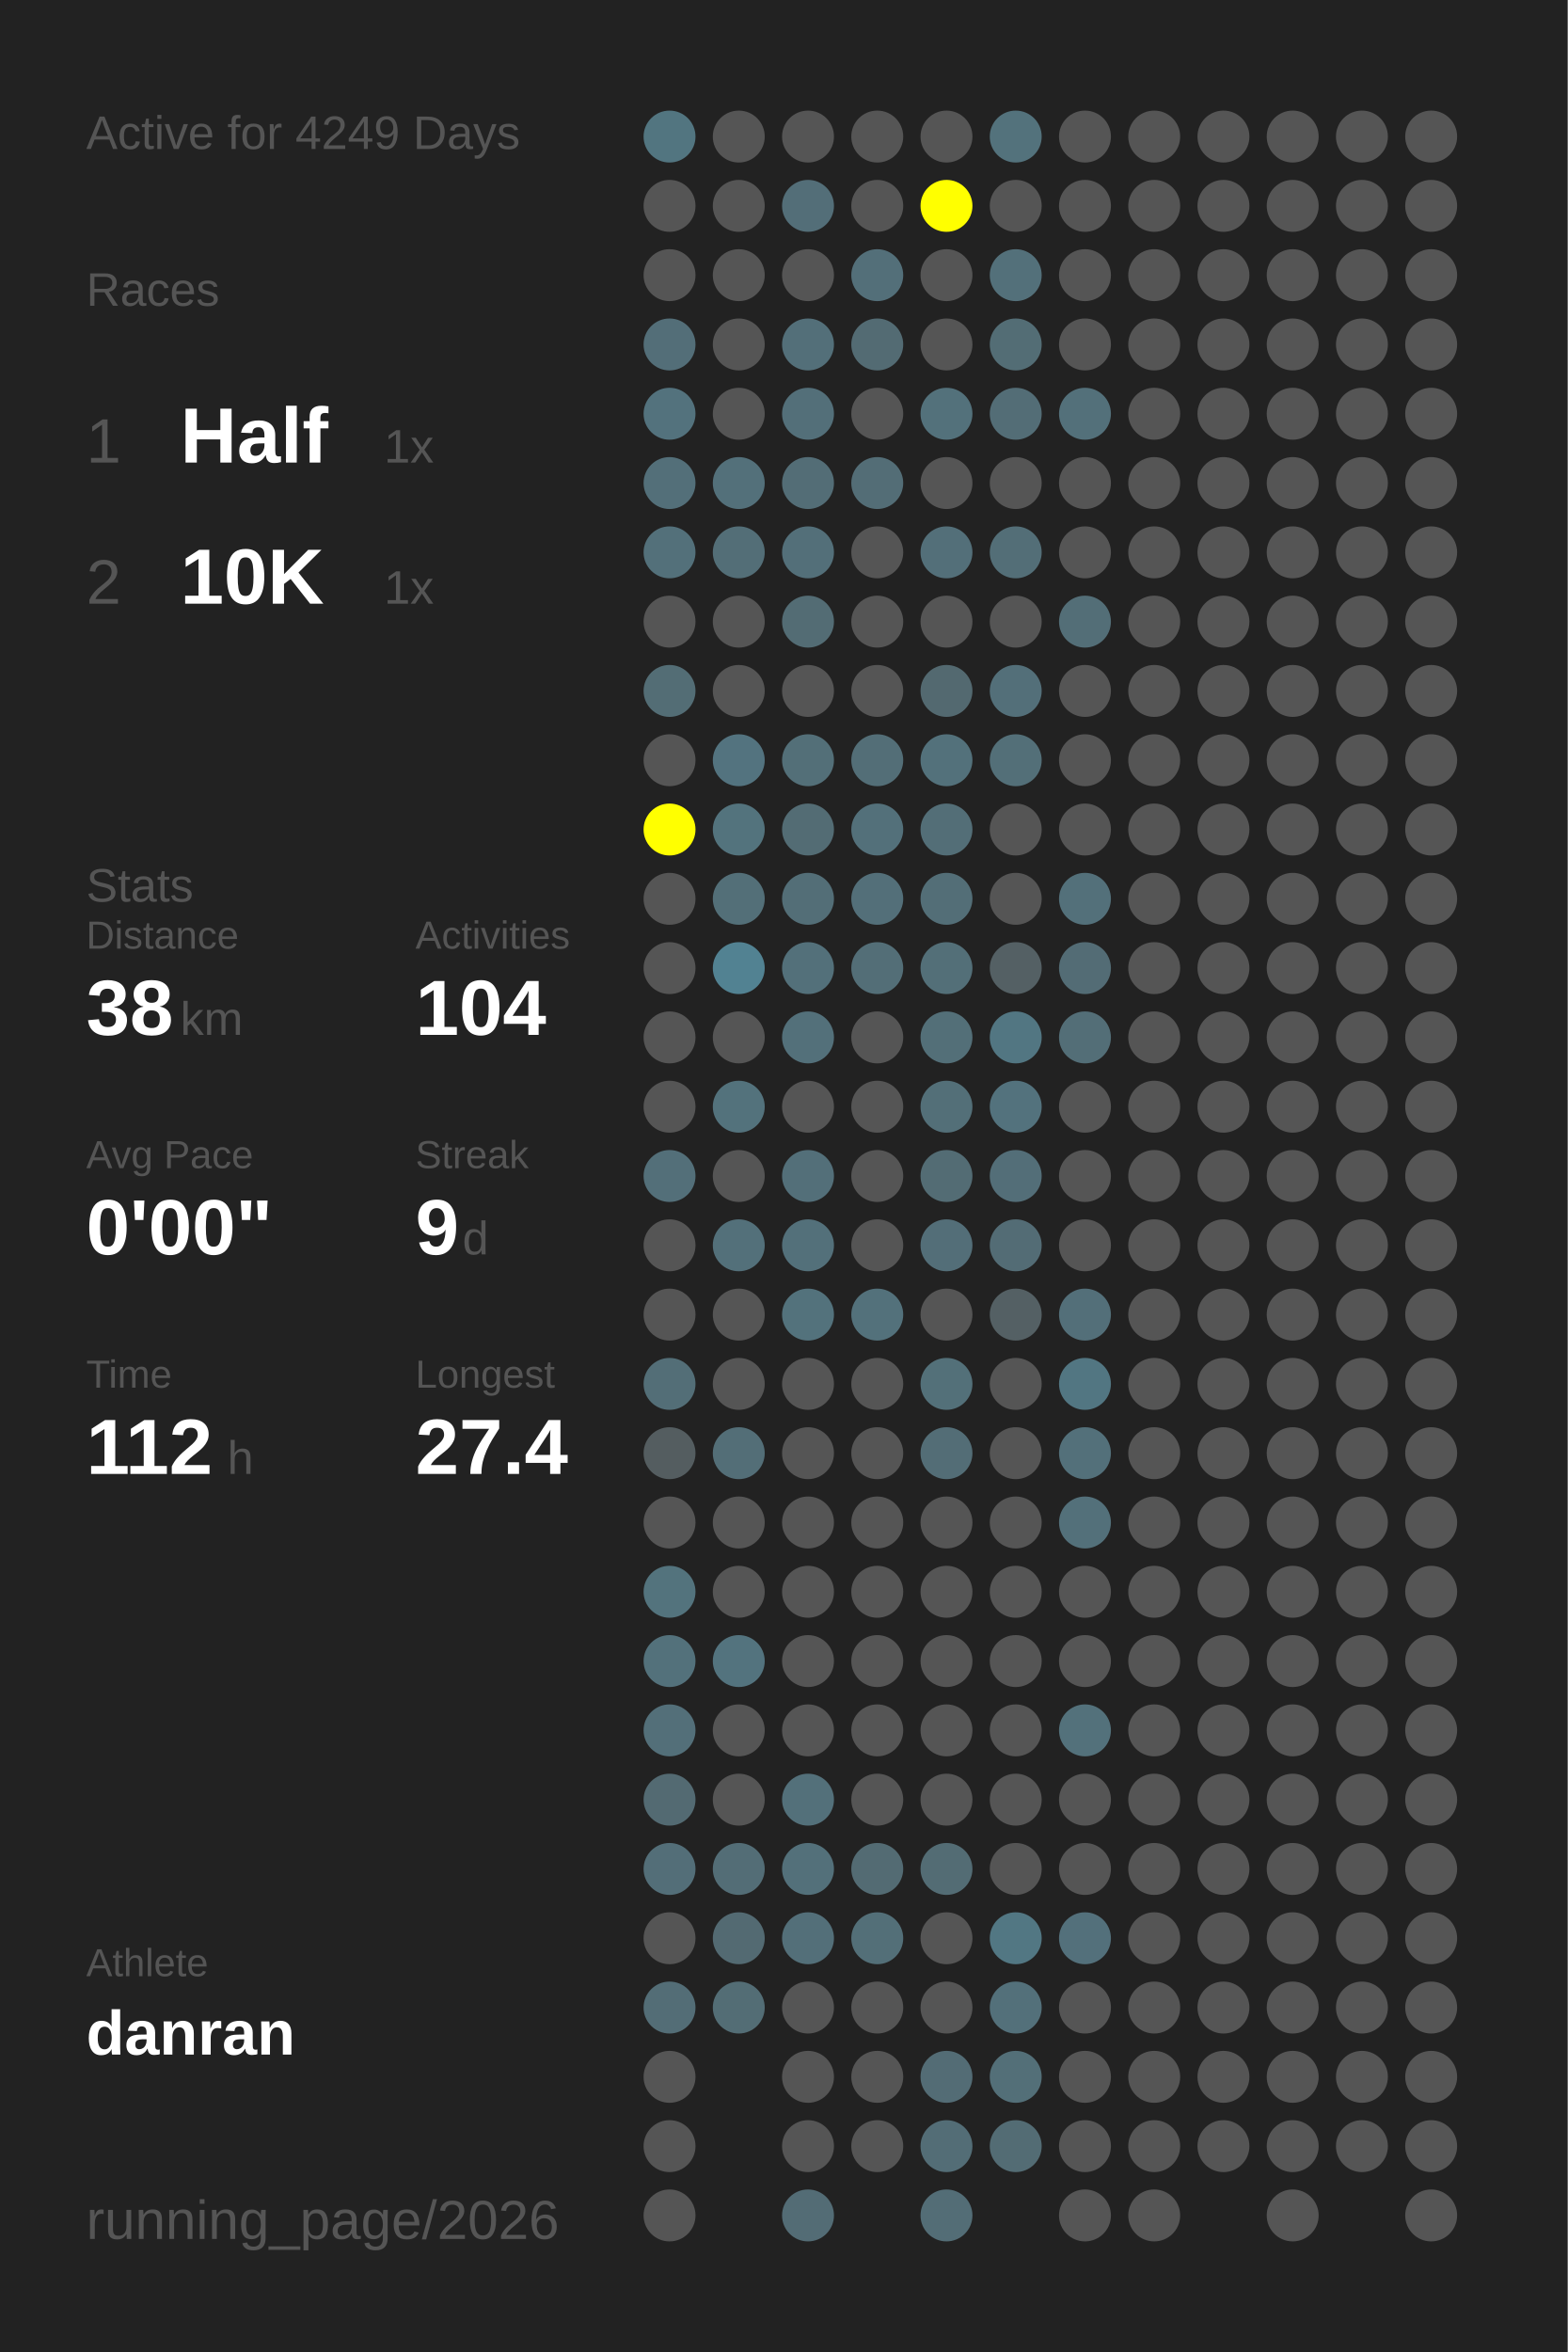
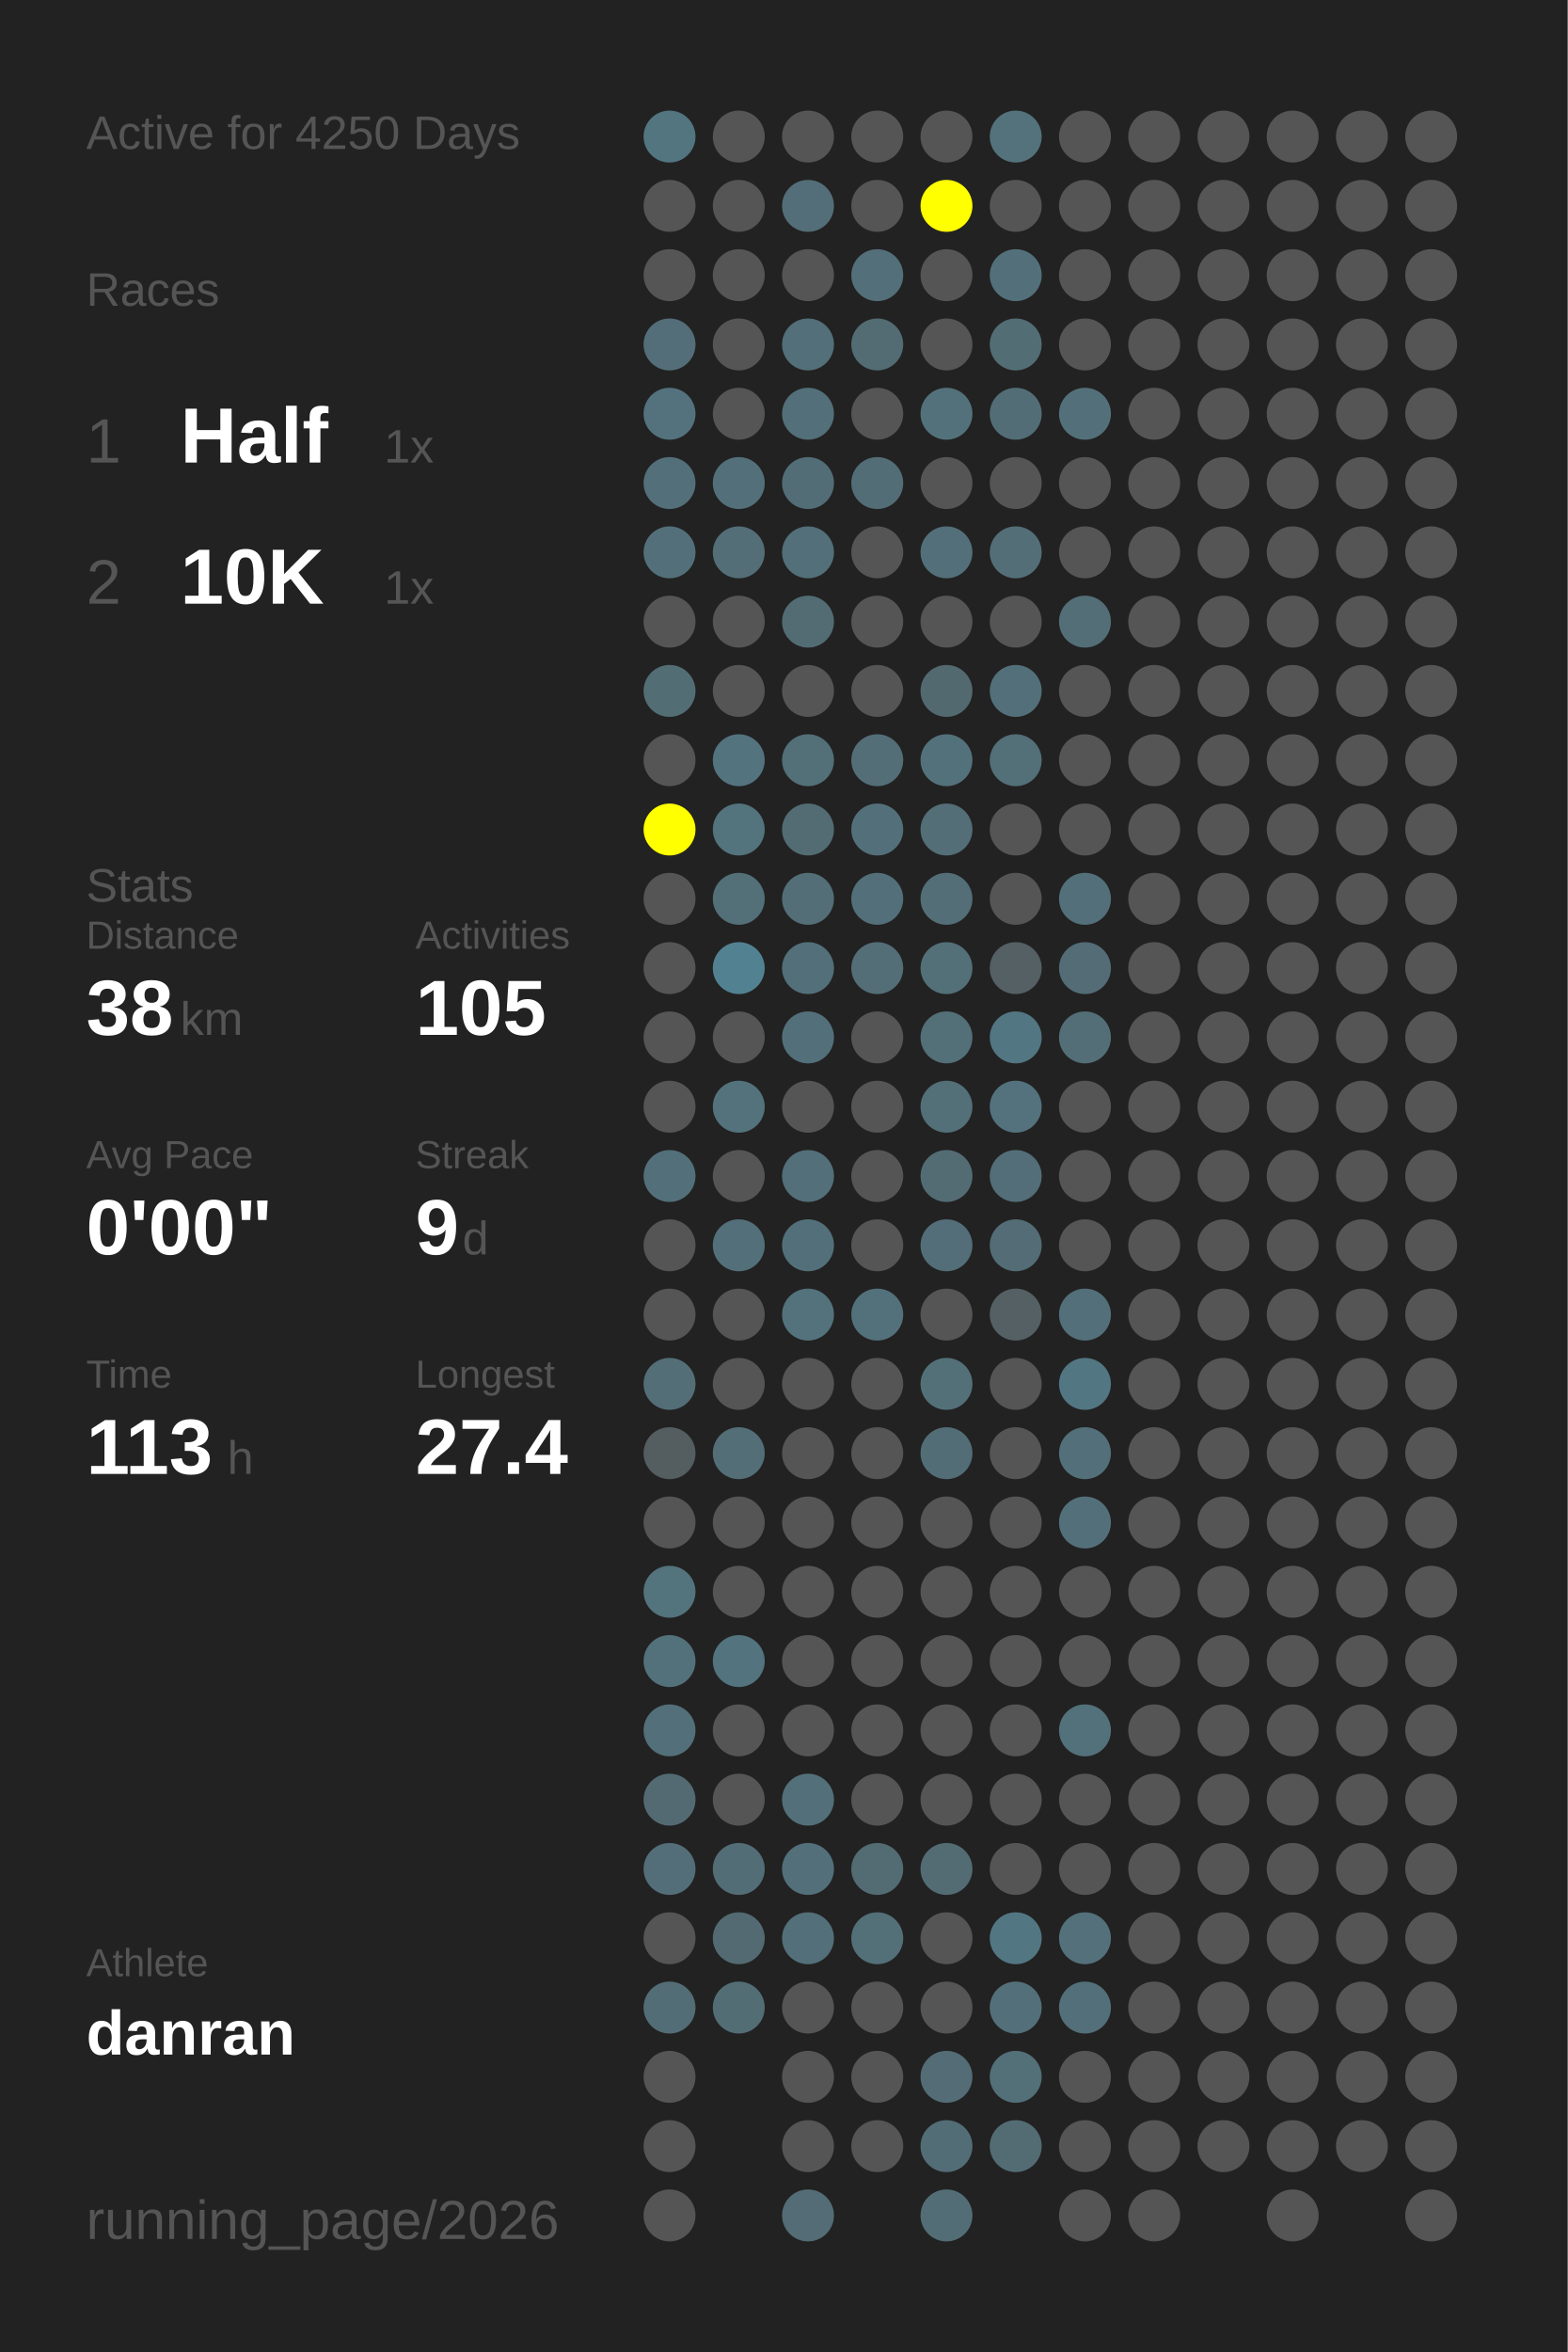
<svg xmlns="http://www.w3.org/2000/svg" baseProfile="full" height="300mm" version="1.1" viewBox="0,0,200,300" width="200mm">
  <defs />
  <rect fill="#222222" height="300" width="200" x="0" y="0" />
-   <text fill="#555555" style="font-size:6px; font-family:Arial;" x="11" y="19">Active for 4249 Days</text>
+   <text fill="#555555" style="font-size:6px; font-family:Arial;" x="11" y="19">Active for 4250 Days</text>
  <text fill="#555555" style="font-size:6px; font-family:Arial;" x="11" y="39">Races</text>
  <text fill="#555555" style="font-size:8px; font-family:Arial;" x="11" y="59">1</text>
  <text fill="#FFFFFF" style="font-size:10px; font-family:Arial; font-weight:bold;" x="23" y="59">Half</text>
  <text fill="#555555" style="font-size:6px; font-family:Arial;" x="49" y="59">1x</text>
  <text fill="#555555" style="font-size:8px; font-family:Arial;" x="11" y="77">2</text>
  <text fill="#FFFFFF" style="font-size:10px; font-family:Arial; font-weight:bold;" x="23" y="77">10K</text>
  <text fill="#555555" style="font-size:6px; font-family:Arial;" x="49" y="77">1x</text>
  <text fill="#555555" style="font-size:6px; font-family:Arial;" x="11" y="115">Stats</text>
  <text fill="#555555" style="font-size:5px; font-family:Arial;" x="11" y="121">Distance</text>
  <text fill="#FFFFFF" style="font-size:10px; font-family:Arial; font-weight:bold;" x="11" y="132">38</text>
  <text fill="#555555" style="font-size:6px; font-family:Arial;" x="23" y="132">km</text>
  <text fill="#555555" style="font-size:5px; font-family:Arial;" x="53" y="121">Activities</text>
-   <text fill="#FFFFFF" style="font-size:10px; font-family:Arial; font-weight:bold;" x="53" y="132">104</text>
+   <text fill="#FFFFFF" style="font-size:10px; font-family:Arial; font-weight:bold;" x="53" y="132">105</text>
  <text fill="#555555" style="font-size:5px; font-family:Arial;" x="11" y="149">Avg Pace</text>
  <text fill="#FFFFFF" style="font-size:10px; font-family:Arial; font-weight:bold;" x="11" y="160">0'00"</text>
  <text fill="#555555" style="font-size:5px; font-family:Arial;" x="53" y="149">Streak</text>
  <text fill="#FFFFFF" style="font-size:10px; font-family:Arial; font-weight:bold;" x="53" y="160">9</text>
  <text fill="#555555" style="font-size:6px; font-family:Arial;" x="59" y="160">d</text>
  <text fill="#555555" style="font-size:5px; font-family:Arial;" x="11" y="177">Time</text>
-   <text fill="#FFFFFF" style="font-size:10px; font-family:Arial; font-weight:bold;" x="11" y="188">112</text>
+   <text fill="#FFFFFF" style="font-size:10px; font-family:Arial; font-weight:bold;" x="11" y="188">113</text>
  <text fill="#555555" style="font-size:6px; font-family:Arial;" x="29" y="188">h</text>
  <text fill="#555555" style="font-size:5px; font-family:Arial;" x="53" y="177">Longest</text>
  <text fill="#FFFFFF" style="font-size:10px; font-family:Arial; font-weight:bold;" x="53" y="188">27.4</text>
  <text fill="#555555" style="font-size:5px; font-family:Arial;" x="11" y="252.065">Athlete</text>
  <text fill="#FFFFFF" style="font-size:8px; font-family:Arial; font-weight:bold;" x="11" y="262.065">danran</text>
  <text fill="#555555" style="font-size:7px; font-family:Arial;" x="11" y="285.581">running_page/2026</text>
  <circle cx="85.417" cy="17.419" fill="#527580" r="3.312" />
  <circle cx="85.417" cy="26.258" fill="#555555" r="3.312" />
  <circle cx="85.417" cy="35.097" fill="#555555" r="3.312" />
  <circle cx="85.417" cy="43.935" fill="#536e78" r="3.312" />
  <circle cx="85.417" cy="52.774" fill="#53727d" r="3.312" />
  <circle cx="85.417" cy="61.613" fill="#536f79" r="3.312" />
  <circle cx="85.417" cy="70.452" fill="#53707a" r="3.312" />
  <circle cx="85.417" cy="79.29" fill="#555555" r="3.312" />
  <circle cx="85.417" cy="88.129" fill="#536d75" r="3.312" />
  <circle cx="85.417" cy="96.968" fill="#555555" r="3.312" />
  <circle cx="85.417" cy="105.806" fill="#FFFF00" r="3.312" />
  <circle cx="85.417" cy="114.645" fill="#555555" r="3.312" />
  <circle cx="85.417" cy="123.484" fill="#555555" r="3.312" />
  <circle cx="85.417" cy="132.323" fill="#555555" r="3.312" />
  <circle cx="85.417" cy="141.161" fill="#555555" r="3.312" />
  <circle cx="85.417" cy="150" fill="#536f79" r="3.312" />
  <circle cx="85.417" cy="158.839" fill="#555555" r="3.312" />
  <circle cx="85.417" cy="167.677" fill="#555555" r="3.312" />
  <circle cx="85.417" cy="176.516" fill="#536e77" r="3.312" />
  <circle cx="85.417" cy="185.355" fill="#545d60" r="3.312" />
  <circle cx="85.417" cy="194.194" fill="#555555" r="3.312" />
  <circle cx="85.417" cy="203.032" fill="#53737d" r="3.312" />
  <circle cx="85.417" cy="211.871" fill="#53717b" r="3.312" />
  <circle cx="85.417" cy="220.71" fill="#536f79" r="3.312" />
  <circle cx="85.417" cy="229.548" fill="#536a72" r="3.312" />
  <circle cx="85.417" cy="238.387" fill="#536e78" r="3.312" />
  <circle cx="85.417" cy="247.226" fill="#555555" r="3.312" />
  <circle cx="85.417" cy="256.065" fill="#536d76" r="3.312" />
  <circle cx="85.417" cy="264.903" fill="#555555" r="3.312" />
  <circle cx="85.417" cy="273.742" fill="#555555" r="3.312" />
  <circle cx="85.417" cy="282.581" fill="#555555" r="3.312" />
  <circle cx="94.25" cy="17.419" fill="#555555" r="3.312" />
  <circle cx="94.25" cy="26.258" fill="#555555" r="3.312" />
  <circle cx="94.25" cy="35.097" fill="#555555" r="3.312" />
  <circle cx="94.25" cy="43.935" fill="#555555" r="3.312" />
  <circle cx="94.25" cy="52.774" fill="#555555" r="3.312" />
  <circle cx="94.25" cy="61.613" fill="#53707a" r="3.312" />
  <circle cx="94.25" cy="70.452" fill="#536e77" r="3.312" />
  <circle cx="94.25" cy="79.29" fill="#555555" r="3.312" />
  <circle cx="94.25" cy="88.129" fill="#555555" r="3.312" />
  <circle cx="94.25" cy="96.968" fill="#53737f" r="3.312" />
  <circle cx="94.25" cy="105.806" fill="#53737d" r="3.312" />
  <circle cx="94.25" cy="114.645" fill="#536f78" r="3.312" />
  <circle cx="94.25" cy="123.484" fill="#528292" r="3.312" />
  <circle cx="94.25" cy="132.323" fill="#555555" r="3.312" />
  <circle cx="94.25" cy="141.161" fill="#53727c" r="3.312" />
  <circle cx="94.25" cy="150" fill="#555555" r="3.312" />
  <circle cx="94.25" cy="158.839" fill="#53707a" r="3.312" />
  <circle cx="94.25" cy="167.677" fill="#555555" r="3.312" />
  <circle cx="94.25" cy="176.516" fill="#555555" r="3.312" />
  <circle cx="94.25" cy="185.355" fill="#536e77" r="3.312" />
  <circle cx="94.25" cy="194.194" fill="#555555" r="3.312" />
  <circle cx="94.25" cy="203.032" fill="#555555" r="3.312" />
  <circle cx="94.25" cy="211.871" fill="#53737e" r="3.312" />
  <circle cx="94.25" cy="220.71" fill="#555555" r="3.312" />
  <circle cx="94.25" cy="229.548" fill="#555555" r="3.312" />
  <circle cx="94.25" cy="238.387" fill="#536d76" r="3.312" />
  <circle cx="94.25" cy="247.226" fill="#536a72" r="3.312" />
  <circle cx="94.25" cy="256.065" fill="#536d75" r="3.312" />
  <circle cx="103.083" cy="17.419" fill="#555555" r="3.312" />
  <circle cx="103.083" cy="26.258" fill="#536e78" r="3.312" />
  <circle cx="103.083" cy="35.097" fill="#555555" r="3.312" />
  <circle cx="103.083" cy="43.935" fill="#536f79" r="3.312" />
  <circle cx="103.083" cy="52.774" fill="#536f79" r="3.312" />
  <circle cx="103.083" cy="61.613" fill="#536d76" r="3.312" />
  <circle cx="103.083" cy="70.452" fill="#536f79" r="3.312" />
  <circle cx="103.083" cy="79.29" fill="#536c74" r="3.312" />
  <circle cx="103.083" cy="88.129" fill="#555555" r="3.312" />
  <circle cx="103.083" cy="96.968" fill="#536f78" r="3.312" />
  <circle cx="103.083" cy="105.806" fill="#536c74" r="3.312" />
  <circle cx="103.083" cy="114.645" fill="#536e77" r="3.312" />
  <circle cx="103.083" cy="123.484" fill="#53707a" r="3.312" />
  <circle cx="103.083" cy="132.323" fill="#53707a" r="3.312" />
  <circle cx="103.083" cy="141.161" fill="#555555" r="3.312" />
  <circle cx="103.083" cy="150" fill="#536f79" r="3.312" />
  <circle cx="103.083" cy="158.839" fill="#53707a" r="3.312" />
  <circle cx="103.083" cy="167.677" fill="#53727c" r="3.312" />
  <circle cx="103.083" cy="176.516" fill="#555555" r="3.312" />
  <circle cx="103.083" cy="185.355" fill="#555555" r="3.312" />
  <circle cx="103.083" cy="194.194" fill="#555555" r="3.312" />
  <circle cx="103.083" cy="203.032" fill="#555555" r="3.312" />
  <circle cx="103.083" cy="211.871" fill="#555555" r="3.312" />
  <circle cx="103.083" cy="220.71" fill="#555555" r="3.312" />
  <circle cx="103.083" cy="229.548" fill="#53707a" r="3.312" />
  <circle cx="103.083" cy="238.387" fill="#53707a" r="3.312" />
  <circle cx="103.083" cy="247.226" fill="#536f79" r="3.312" />
  <circle cx="103.083" cy="256.065" fill="#555555" r="3.312" />
  <circle cx="103.083" cy="264.903" fill="#555555" r="3.312" />
  <circle cx="103.083" cy="273.742" fill="#555555" r="3.312" />
  <circle cx="103.083" cy="282.581" fill="#536c75" r="3.312" />
  <circle cx="111.917" cy="17.419" fill="#555555" r="3.312" />
  <circle cx="111.917" cy="26.258" fill="#555555" r="3.312" />
  <circle cx="111.917" cy="35.097" fill="#536f79" r="3.312" />
  <circle cx="111.917" cy="43.935" fill="#536b73" r="3.312" />
  <circle cx="111.917" cy="52.774" fill="#555555" r="3.312" />
  <circle cx="111.917" cy="61.613" fill="#536d76" r="3.312" />
  <circle cx="111.917" cy="70.452" fill="#555555" r="3.312" />
  <circle cx="111.917" cy="79.29" fill="#555555" r="3.312" />
  <circle cx="111.917" cy="88.129" fill="#555555" r="3.312" />
  <circle cx="111.917" cy="96.968" fill="#536e77" r="3.312" />
  <circle cx="111.917" cy="105.806" fill="#53707a" r="3.312" />
  <circle cx="111.917" cy="114.645" fill="#536f79" r="3.312" />
  <circle cx="111.917" cy="123.484" fill="#536e77" r="3.312" />
  <circle cx="111.917" cy="132.323" fill="#555555" r="3.312" />
  <circle cx="111.917" cy="141.161" fill="#555555" r="3.312" />
  <circle cx="111.917" cy="150" fill="#555555" r="3.312" />
  <circle cx="111.917" cy="158.839" fill="#555555" r="3.312" />
  <circle cx="111.917" cy="167.677" fill="#53717b" r="3.312" />
  <circle cx="111.917" cy="176.516" fill="#555555" r="3.312" />
  <circle cx="111.917" cy="185.355" fill="#555555" r="3.312" />
  <circle cx="111.917" cy="194.194" fill="#555555" r="3.312" />
  <circle cx="111.917" cy="203.032" fill="#555555" r="3.312" />
  <circle cx="111.917" cy="211.871" fill="#555555" r="3.312" />
  <circle cx="111.917" cy="220.71" fill="#555555" r="3.312" />
  <circle cx="111.917" cy="229.548" fill="#555555" r="3.312" />
  <circle cx="111.917" cy="238.387" fill="#536b73" r="3.312" />
  <circle cx="111.917" cy="247.226" fill="#536f78" r="3.312" />
  <circle cx="111.917" cy="256.065" fill="#555555" r="3.312" />
  <circle cx="111.917" cy="264.903" fill="#555555" r="3.312" />
  <circle cx="111.917" cy="273.742" fill="#555555" r="3.312" />
  <circle cx="120.75" cy="17.419" fill="#555555" r="3.312" />
  <circle cx="120.75" cy="26.258" fill="#FFFF00" r="3.312" />
  <circle cx="120.75" cy="35.097" fill="#555555" r="3.312" />
  <circle cx="120.75" cy="43.935" fill="#555555" r="3.312" />
  <circle cx="120.75" cy="52.774" fill="#53717b" r="3.312" />
  <circle cx="120.75" cy="61.613" fill="#555555" r="3.312" />
  <circle cx="120.75" cy="70.452" fill="#536f79" r="3.312" />
  <circle cx="120.75" cy="79.29" fill="#555555" r="3.312" />
  <circle cx="120.75" cy="88.129" fill="#536970" r="3.312" />
  <circle cx="120.75" cy="96.968" fill="#53717b" r="3.312" />
  <circle cx="120.75" cy="105.806" fill="#536e77" r="3.312" />
  <circle cx="120.75" cy="114.645" fill="#536e77" r="3.312" />
  <circle cx="120.75" cy="123.484" fill="#536f78" r="3.312" />
  <circle cx="120.75" cy="132.323" fill="#536f78" r="3.312" />
  <circle cx="120.75" cy="141.161" fill="#536f78" r="3.312" />
  <circle cx="120.75" cy="150" fill="#536c74" r="3.312" />
  <circle cx="120.75" cy="158.839" fill="#536e78" r="3.312" />
  <circle cx="120.75" cy="167.677" fill="#555555" r="3.312" />
  <circle cx="120.75" cy="176.516" fill="#537079" r="3.312" />
  <circle cx="120.75" cy="185.355" fill="#536d76" r="3.312" />
  <circle cx="120.75" cy="194.194" fill="#555555" r="3.312" />
  <circle cx="120.75" cy="203.032" fill="#555555" r="3.312" />
  <circle cx="120.75" cy="211.871" fill="#555555" r="3.312" />
  <circle cx="120.75" cy="220.71" fill="#555555" r="3.312" />
  <circle cx="120.75" cy="229.548" fill="#555555" r="3.312" />
  <circle cx="120.75" cy="238.387" fill="#536c74" r="3.312" />
  <circle cx="120.75" cy="247.226" fill="#555555" r="3.312" />
  <circle cx="120.75" cy="256.065" fill="#555555" r="3.312" />
  <circle cx="120.75" cy="264.903" fill="#536c75" r="3.312" />
  <circle cx="120.75" cy="273.742" fill="#536d76" r="3.312" />
  <circle cx="120.75" cy="282.581" fill="#536d76" r="3.312" />
  <circle cx="129.583" cy="17.419" fill="#53727c" r="3.312" />
  <circle cx="129.583" cy="26.258" fill="#555555" r="3.312" />
  <circle cx="129.583" cy="35.097" fill="#53707a" r="3.312" />
  <circle cx="129.583" cy="43.935" fill="#536d75" r="3.312" />
  <circle cx="129.583" cy="52.774" fill="#536d76" r="3.312" />
  <circle cx="129.583" cy="61.613" fill="#555555" r="3.312" />
  <circle cx="129.583" cy="70.452" fill="#536e77" r="3.312" />
  <circle cx="129.583" cy="79.29" fill="#555555" r="3.312" />
  <circle cx="129.583" cy="88.129" fill="#536f79" r="3.312" />
  <circle cx="129.583" cy="96.968" fill="#536f78" r="3.312" />
  <circle cx="129.583" cy="105.806" fill="#555555" r="3.312" />
  <circle cx="129.583" cy="114.645" fill="#555555" r="3.312" />
  <circle cx="129.583" cy="123.484" fill="#546064" r="3.312" />
  <circle cx="129.583" cy="132.323" fill="#527682" r="3.312" />
  <circle cx="129.583" cy="141.161" fill="#53727d" r="3.312" />
  <circle cx="129.583" cy="150" fill="#536e78" r="3.312" />
  <circle cx="129.583" cy="158.839" fill="#536c75" r="3.312" />
  <circle cx="129.583" cy="167.677" fill="#546064" r="3.312" />
  <circle cx="129.583" cy="176.516" fill="#555555" r="3.312" />
  <circle cx="129.583" cy="185.355" fill="#555555" r="3.312" />
  <circle cx="129.583" cy="194.194" fill="#555555" r="3.312" />
  <circle cx="129.583" cy="203.032" fill="#555555" r="3.312" />
  <circle cx="129.583" cy="211.871" fill="#555555" r="3.312" />
  <circle cx="129.583" cy="220.71" fill="#555555" r="3.312" />
  <circle cx="129.583" cy="229.548" fill="#555555" r="3.312" />
  <circle cx="129.583" cy="238.387" fill="#555555" r="3.312" />
  <circle cx="129.583" cy="247.226" fill="#527783" r="3.312" />
  <circle cx="129.583" cy="256.065" fill="#53707a" r="3.312" />
  <circle cx="129.583" cy="264.903" fill="#536f78" r="3.312" />
  <circle cx="129.583" cy="273.742" fill="#536c74" r="3.312" />
  <circle cx="138.417" cy="17.419" fill="#555555" r="3.312" />
  <circle cx="138.417" cy="26.258" fill="#555555" r="3.312" />
  <circle cx="138.417" cy="35.097" fill="#555555" r="3.312" />
  <circle cx="138.417" cy="43.935" fill="#555555" r="3.312" />
  <circle cx="138.417" cy="52.774" fill="#53707a" r="3.312" />
  <circle cx="138.417" cy="61.613" fill="#555555" r="3.312" />
  <circle cx="138.417" cy="70.452" fill="#555555" r="3.312" />
  <circle cx="138.417" cy="79.29" fill="#536e77" r="3.312" />
  <circle cx="138.417" cy="88.129" fill="#555555" r="3.312" />
  <circle cx="138.417" cy="96.968" fill="#555555" r="3.312" />
  <circle cx="138.417" cy="105.806" fill="#555555" r="3.312" />
  <circle cx="138.417" cy="114.645" fill="#53707a" r="3.312" />
  <circle cx="138.417" cy="123.484" fill="#536c75" r="3.312" />
  <circle cx="138.417" cy="132.323" fill="#536e77" r="3.312" />
  <circle cx="138.417" cy="141.161" fill="#555555" r="3.312" />
  <circle cx="138.417" cy="150" fill="#555555" r="3.312" />
  <circle cx="138.417" cy="158.839" fill="#555555" r="3.312" />
  <circle cx="138.417" cy="167.677" fill="#536f79" r="3.312" />
  <circle cx="138.417" cy="176.516" fill="#527682" r="3.312" />
  <circle cx="138.417" cy="185.355" fill="#53707a" r="3.312" />
  <circle cx="138.417" cy="194.194" fill="#53707a" r="3.312" />
  <circle cx="138.417" cy="203.032" fill="#555555" r="3.312" />
  <circle cx="138.417" cy="211.871" fill="#555555" r="3.312" />
  <circle cx="138.417" cy="220.71" fill="#53717b" r="3.312" />
  <circle cx="138.417" cy="229.548" fill="#555555" r="3.312" />
  <circle cx="138.417" cy="238.387" fill="#555555" r="3.312" />
  <circle cx="138.417" cy="247.226" fill="#53707b" r="3.312" />
-   <circle cx="138.417" cy="256.065" fill="#555555" r="3.312" />
+   <circle cx="138.417" cy="256.065" fill="#536f79" r="3.312" />
  <circle cx="138.417" cy="264.903" fill="#555555" r="3.312" />
  <circle cx="138.417" cy="273.742" fill="#555555" r="3.312" />
  <circle cx="138.417" cy="282.581" fill="#555555" r="3.312" />
  <circle cx="147.25" cy="17.419" fill="#555555" r="3.312" />
  <circle cx="147.25" cy="26.258" fill="#555555" r="3.312" />
  <circle cx="147.25" cy="35.097" fill="#555555" r="3.312" />
  <circle cx="147.25" cy="43.935" fill="#555555" r="3.312" />
  <circle cx="147.25" cy="52.774" fill="#555555" r="3.312" />
  <circle cx="147.25" cy="61.613" fill="#555555" r="3.312" />
  <circle cx="147.25" cy="70.452" fill="#555555" r="3.312" />
  <circle cx="147.25" cy="79.29" fill="#555555" r="3.312" />
  <circle cx="147.25" cy="88.129" fill="#555555" r="3.312" />
  <circle cx="147.25" cy="96.968" fill="#555555" r="3.312" />
  <circle cx="147.25" cy="105.806" fill="#555555" r="3.312" />
  <circle cx="147.25" cy="114.645" fill="#555555" r="3.312" />
  <circle cx="147.25" cy="123.484" fill="#555555" r="3.312" />
  <circle cx="147.25" cy="132.323" fill="#555555" r="3.312" />
  <circle cx="147.25" cy="141.161" fill="#555555" r="3.312" />
  <circle cx="147.25" cy="150" fill="#555555" r="3.312" />
  <circle cx="147.25" cy="158.839" fill="#555555" r="3.312" />
  <circle cx="147.25" cy="167.677" fill="#555555" r="3.312" />
  <circle cx="147.25" cy="176.516" fill="#555555" r="3.312" />
  <circle cx="147.25" cy="185.355" fill="#555555" r="3.312" />
  <circle cx="147.25" cy="194.194" fill="#555555" r="3.312" />
  <circle cx="147.25" cy="203.032" fill="#555555" r="3.312" />
  <circle cx="147.25" cy="211.871" fill="#555555" r="3.312" />
  <circle cx="147.25" cy="220.71" fill="#555555" r="3.312" />
  <circle cx="147.25" cy="229.548" fill="#555555" r="3.312" />
  <circle cx="147.25" cy="238.387" fill="#555555" r="3.312" />
  <circle cx="147.25" cy="247.226" fill="#555555" r="3.312" />
  <circle cx="147.25" cy="256.065" fill="#555555" r="3.312" />
  <circle cx="147.25" cy="264.903" fill="#555555" r="3.312" />
  <circle cx="147.25" cy="273.742" fill="#555555" r="3.312" />
  <circle cx="147.25" cy="282.581" fill="#555555" r="3.312" />
  <circle cx="156.083" cy="17.419" fill="#555555" r="3.312" />
  <circle cx="156.083" cy="26.258" fill="#555555" r="3.312" />
  <circle cx="156.083" cy="35.097" fill="#555555" r="3.312" />
  <circle cx="156.083" cy="43.935" fill="#555555" r="3.312" />
  <circle cx="156.083" cy="52.774" fill="#555555" r="3.312" />
  <circle cx="156.083" cy="61.613" fill="#555555" r="3.312" />
  <circle cx="156.083" cy="70.452" fill="#555555" r="3.312" />
  <circle cx="156.083" cy="79.29" fill="#555555" r="3.312" />
  <circle cx="156.083" cy="88.129" fill="#555555" r="3.312" />
  <circle cx="156.083" cy="96.968" fill="#555555" r="3.312" />
  <circle cx="156.083" cy="105.806" fill="#555555" r="3.312" />
  <circle cx="156.083" cy="114.645" fill="#555555" r="3.312" />
  <circle cx="156.083" cy="123.484" fill="#555555" r="3.312" />
  <circle cx="156.083" cy="132.323" fill="#555555" r="3.312" />
  <circle cx="156.083" cy="141.161" fill="#555555" r="3.312" />
  <circle cx="156.083" cy="150" fill="#555555" r="3.312" />
  <circle cx="156.083" cy="158.839" fill="#555555" r="3.312" />
  <circle cx="156.083" cy="167.677" fill="#555555" r="3.312" />
  <circle cx="156.083" cy="176.516" fill="#555555" r="3.312" />
  <circle cx="156.083" cy="185.355" fill="#555555" r="3.312" />
  <circle cx="156.083" cy="194.194" fill="#555555" r="3.312" />
  <circle cx="156.083" cy="203.032" fill="#555555" r="3.312" />
  <circle cx="156.083" cy="211.871" fill="#555555" r="3.312" />
  <circle cx="156.083" cy="220.71" fill="#555555" r="3.312" />
  <circle cx="156.083" cy="229.548" fill="#555555" r="3.312" />
  <circle cx="156.083" cy="238.387" fill="#555555" r="3.312" />
  <circle cx="156.083" cy="247.226" fill="#555555" r="3.312" />
  <circle cx="156.083" cy="256.065" fill="#555555" r="3.312" />
  <circle cx="156.083" cy="264.903" fill="#555555" r="3.312" />
  <circle cx="156.083" cy="273.742" fill="#555555" r="3.312" />
  <circle cx="164.917" cy="17.419" fill="#555555" r="3.312" />
  <circle cx="164.917" cy="26.258" fill="#555555" r="3.312" />
  <circle cx="164.917" cy="35.097" fill="#555555" r="3.312" />
  <circle cx="164.917" cy="43.935" fill="#555555" r="3.312" />
  <circle cx="164.917" cy="52.774" fill="#555555" r="3.312" />
  <circle cx="164.917" cy="61.613" fill="#555555" r="3.312" />
  <circle cx="164.917" cy="70.452" fill="#555555" r="3.312" />
  <circle cx="164.917" cy="79.29" fill="#555555" r="3.312" />
  <circle cx="164.917" cy="88.129" fill="#555555" r="3.312" />
  <circle cx="164.917" cy="96.968" fill="#555555" r="3.312" />
  <circle cx="164.917" cy="105.806" fill="#555555" r="3.312" />
  <circle cx="164.917" cy="114.645" fill="#555555" r="3.312" />
  <circle cx="164.917" cy="123.484" fill="#555555" r="3.312" />
  <circle cx="164.917" cy="132.323" fill="#555555" r="3.312" />
  <circle cx="164.917" cy="141.161" fill="#555555" r="3.312" />
  <circle cx="164.917" cy="150" fill="#555555" r="3.312" />
  <circle cx="164.917" cy="158.839" fill="#555555" r="3.312" />
  <circle cx="164.917" cy="167.677" fill="#555555" r="3.312" />
  <circle cx="164.917" cy="176.516" fill="#555555" r="3.312" />
  <circle cx="164.917" cy="185.355" fill="#555555" r="3.312" />
  <circle cx="164.917" cy="194.194" fill="#555555" r="3.312" />
  <circle cx="164.917" cy="203.032" fill="#555555" r="3.312" />
  <circle cx="164.917" cy="211.871" fill="#555555" r="3.312" />
  <circle cx="164.917" cy="220.71" fill="#555555" r="3.312" />
  <circle cx="164.917" cy="229.548" fill="#555555" r="3.312" />
  <circle cx="164.917" cy="238.387" fill="#555555" r="3.312" />
  <circle cx="164.917" cy="247.226" fill="#555555" r="3.312" />
  <circle cx="164.917" cy="256.065" fill="#555555" r="3.312" />
  <circle cx="164.917" cy="264.903" fill="#555555" r="3.312" />
  <circle cx="164.917" cy="273.742" fill="#555555" r="3.312" />
  <circle cx="164.917" cy="282.581" fill="#555555" r="3.312" />
  <circle cx="173.75" cy="17.419" fill="#555555" r="3.312" />
  <circle cx="173.75" cy="26.258" fill="#555555" r="3.312" />
  <circle cx="173.75" cy="35.097" fill="#555555" r="3.312" />
  <circle cx="173.75" cy="43.935" fill="#555555" r="3.312" />
  <circle cx="173.75" cy="52.774" fill="#555555" r="3.312" />
  <circle cx="173.75" cy="61.613" fill="#555555" r="3.312" />
  <circle cx="173.75" cy="70.452" fill="#555555" r="3.312" />
  <circle cx="173.75" cy="79.29" fill="#555555" r="3.312" />
  <circle cx="173.75" cy="88.129" fill="#555555" r="3.312" />
  <circle cx="173.75" cy="96.968" fill="#555555" r="3.312" />
  <circle cx="173.75" cy="105.806" fill="#555555" r="3.312" />
  <circle cx="173.75" cy="114.645" fill="#555555" r="3.312" />
  <circle cx="173.75" cy="123.484" fill="#555555" r="3.312" />
  <circle cx="173.75" cy="132.323" fill="#555555" r="3.312" />
  <circle cx="173.75" cy="141.161" fill="#555555" r="3.312" />
  <circle cx="173.75" cy="150" fill="#555555" r="3.312" />
  <circle cx="173.75" cy="158.839" fill="#555555" r="3.312" />
  <circle cx="173.75" cy="167.677" fill="#555555" r="3.312" />
  <circle cx="173.75" cy="176.516" fill="#555555" r="3.312" />
  <circle cx="173.75" cy="185.355" fill="#555555" r="3.312" />
  <circle cx="173.75" cy="194.194" fill="#555555" r="3.312" />
  <circle cx="173.75" cy="203.032" fill="#555555" r="3.312" />
  <circle cx="173.75" cy="211.871" fill="#555555" r="3.312" />
  <circle cx="173.75" cy="220.71" fill="#555555" r="3.312" />
  <circle cx="173.75" cy="229.548" fill="#555555" r="3.312" />
  <circle cx="173.75" cy="238.387" fill="#555555" r="3.312" />
  <circle cx="173.75" cy="247.226" fill="#555555" r="3.312" />
  <circle cx="173.75" cy="256.065" fill="#555555" r="3.312" />
  <circle cx="173.75" cy="264.903" fill="#555555" r="3.312" />
  <circle cx="173.75" cy="273.742" fill="#555555" r="3.312" />
  <circle cx="182.583" cy="17.419" fill="#555555" r="3.312" />
  <circle cx="182.583" cy="26.258" fill="#555555" r="3.312" />
  <circle cx="182.583" cy="35.097" fill="#555555" r="3.312" />
  <circle cx="182.583" cy="43.935" fill="#555555" r="3.312" />
  <circle cx="182.583" cy="52.774" fill="#555555" r="3.312" />
  <circle cx="182.583" cy="61.613" fill="#555555" r="3.312" />
  <circle cx="182.583" cy="70.452" fill="#555555" r="3.312" />
  <circle cx="182.583" cy="79.29" fill="#555555" r="3.312" />
  <circle cx="182.583" cy="88.129" fill="#555555" r="3.312" />
  <circle cx="182.583" cy="96.968" fill="#555555" r="3.312" />
  <circle cx="182.583" cy="105.806" fill="#555555" r="3.312" />
  <circle cx="182.583" cy="114.645" fill="#555555" r="3.312" />
  <circle cx="182.583" cy="123.484" fill="#555555" r="3.312" />
  <circle cx="182.583" cy="132.323" fill="#555555" r="3.312" />
  <circle cx="182.583" cy="141.161" fill="#555555" r="3.312" />
  <circle cx="182.583" cy="150" fill="#555555" r="3.312" />
  <circle cx="182.583" cy="158.839" fill="#555555" r="3.312" />
  <circle cx="182.583" cy="167.677" fill="#555555" r="3.312" />
  <circle cx="182.583" cy="176.516" fill="#555555" r="3.312" />
  <circle cx="182.583" cy="185.355" fill="#555555" r="3.312" />
  <circle cx="182.583" cy="194.194" fill="#555555" r="3.312" />
  <circle cx="182.583" cy="203.032" fill="#555555" r="3.312" />
  <circle cx="182.583" cy="211.871" fill="#555555" r="3.312" />
  <circle cx="182.583" cy="220.71" fill="#555555" r="3.312" />
  <circle cx="182.583" cy="229.548" fill="#555555" r="3.312" />
  <circle cx="182.583" cy="238.387" fill="#555555" r="3.312" />
  <circle cx="182.583" cy="247.226" fill="#555555" r="3.312" />
  <circle cx="182.583" cy="256.065" fill="#555555" r="3.312" />
  <circle cx="182.583" cy="264.903" fill="#555555" r="3.312" />
  <circle cx="182.583" cy="273.742" fill="#555555" r="3.312" />
  <circle cx="182.583" cy="282.581" fill="#555555" r="3.312" />
</svg>
